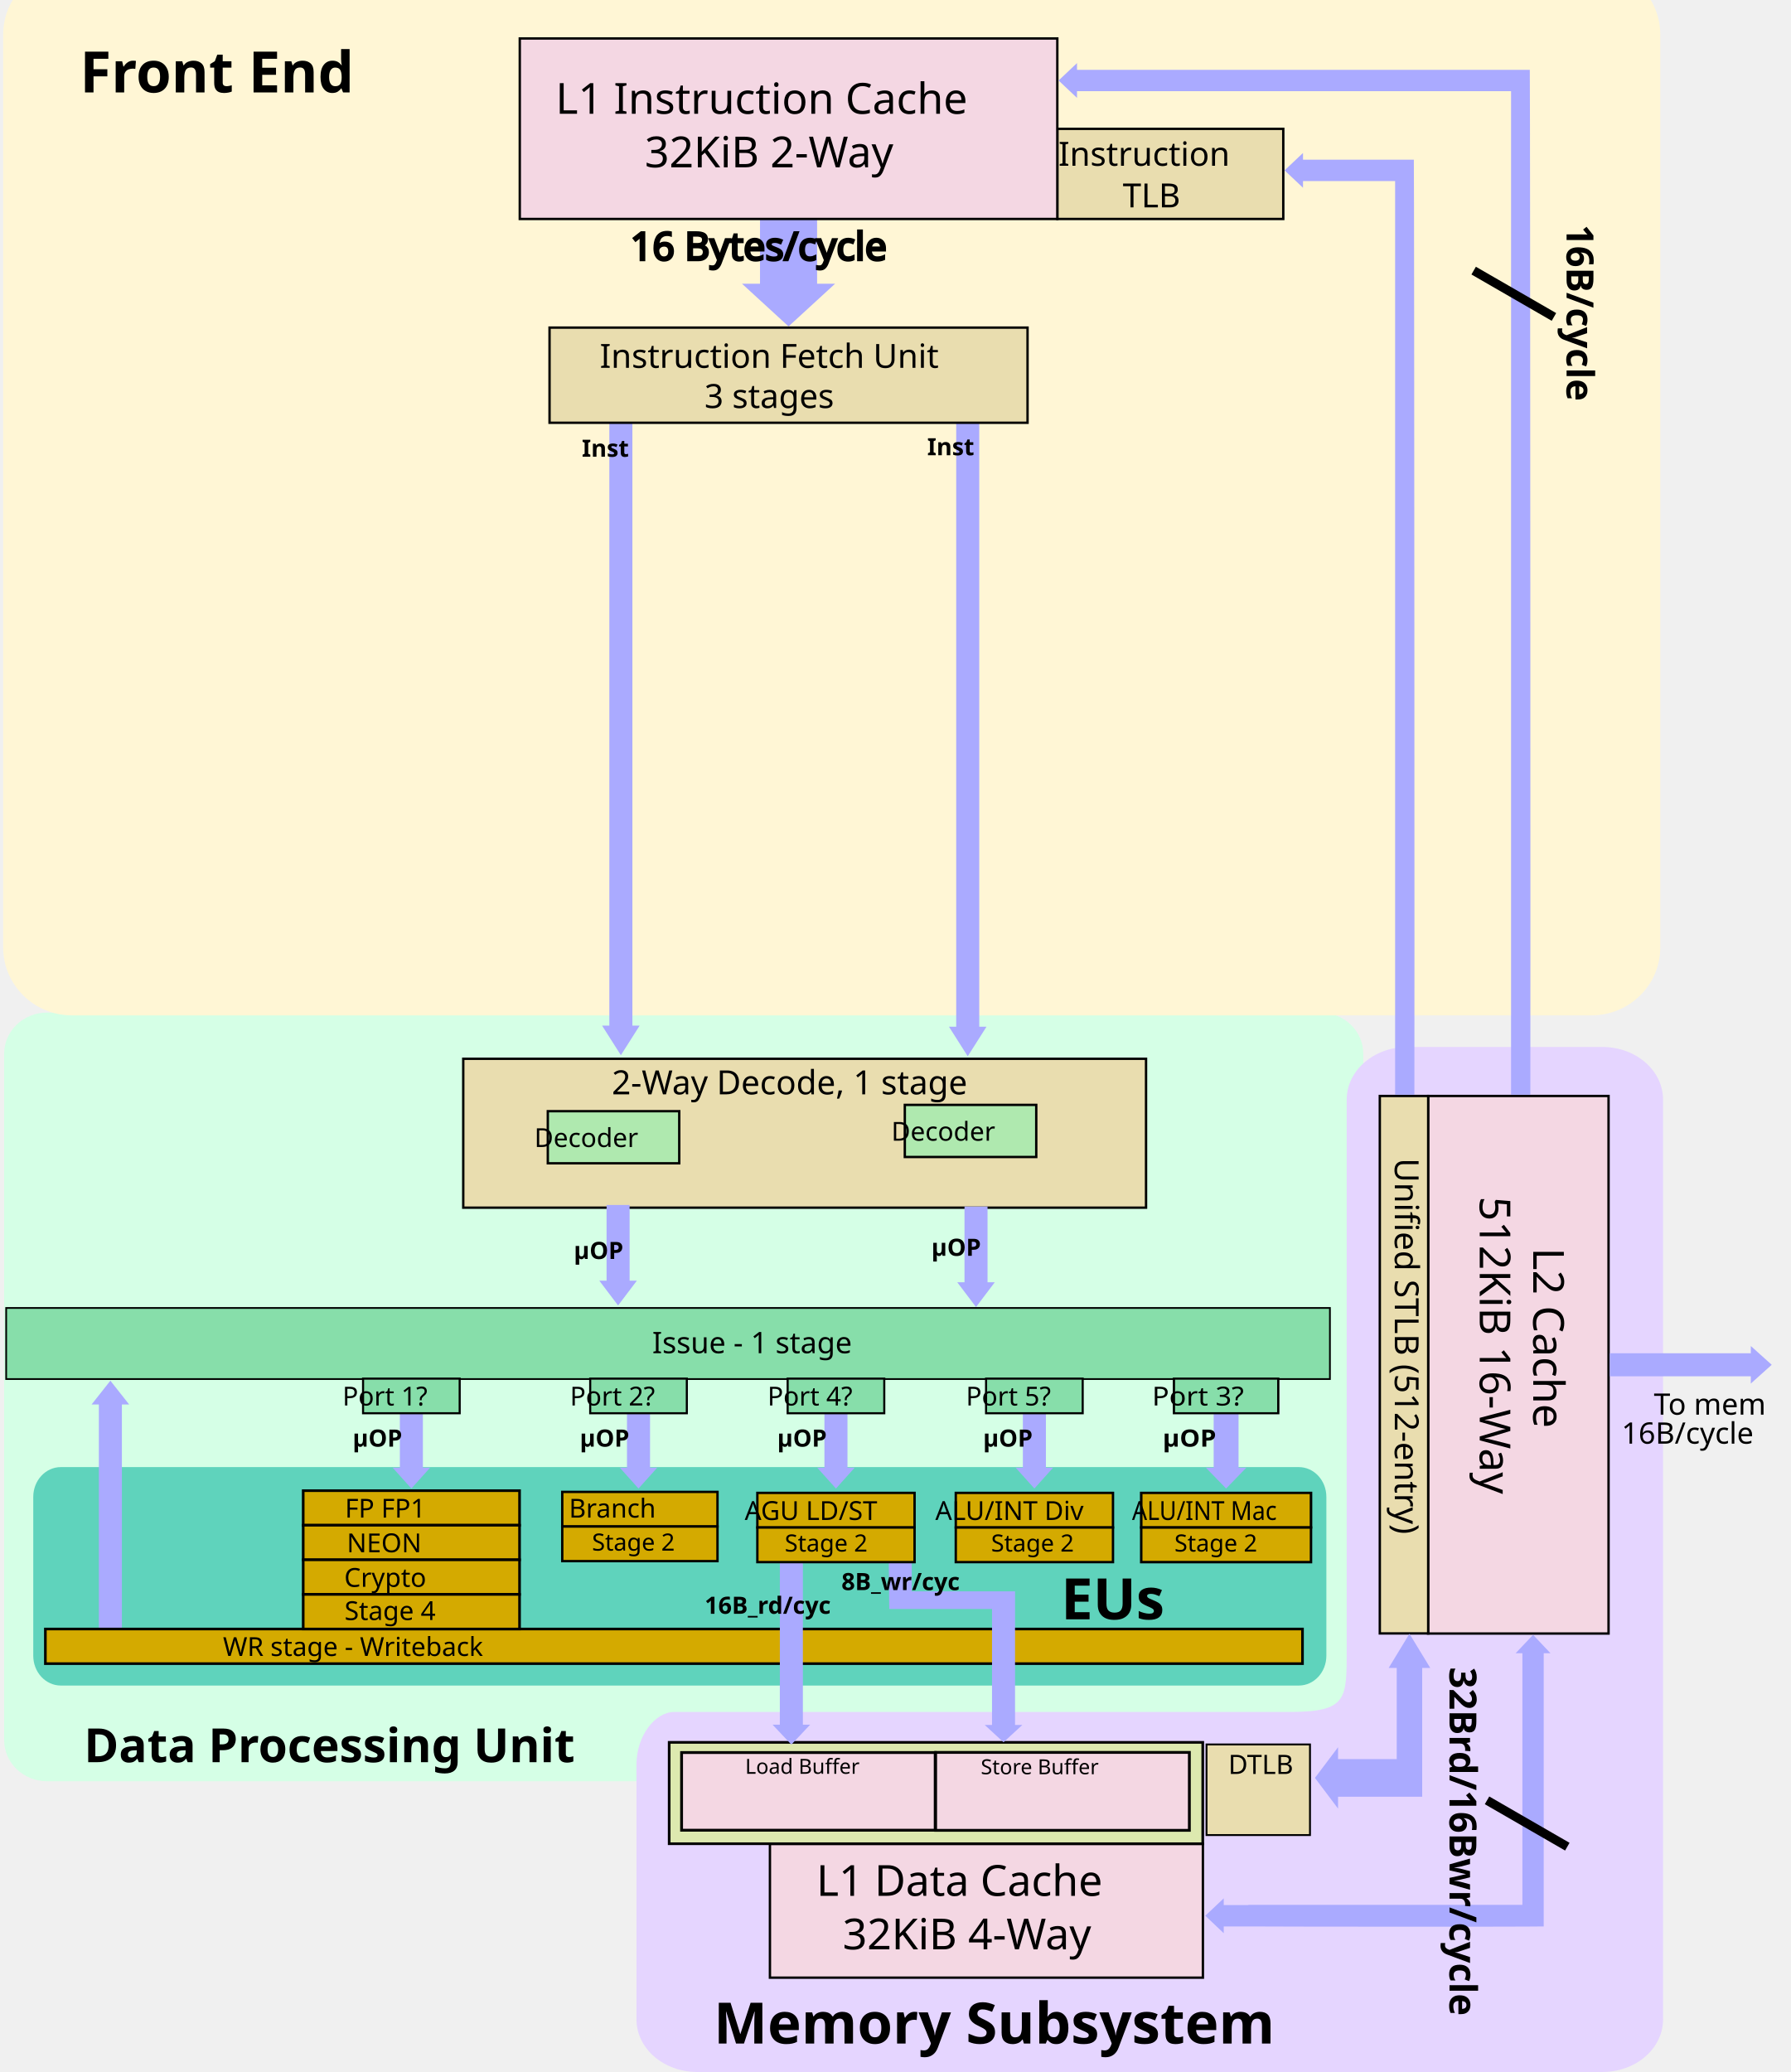
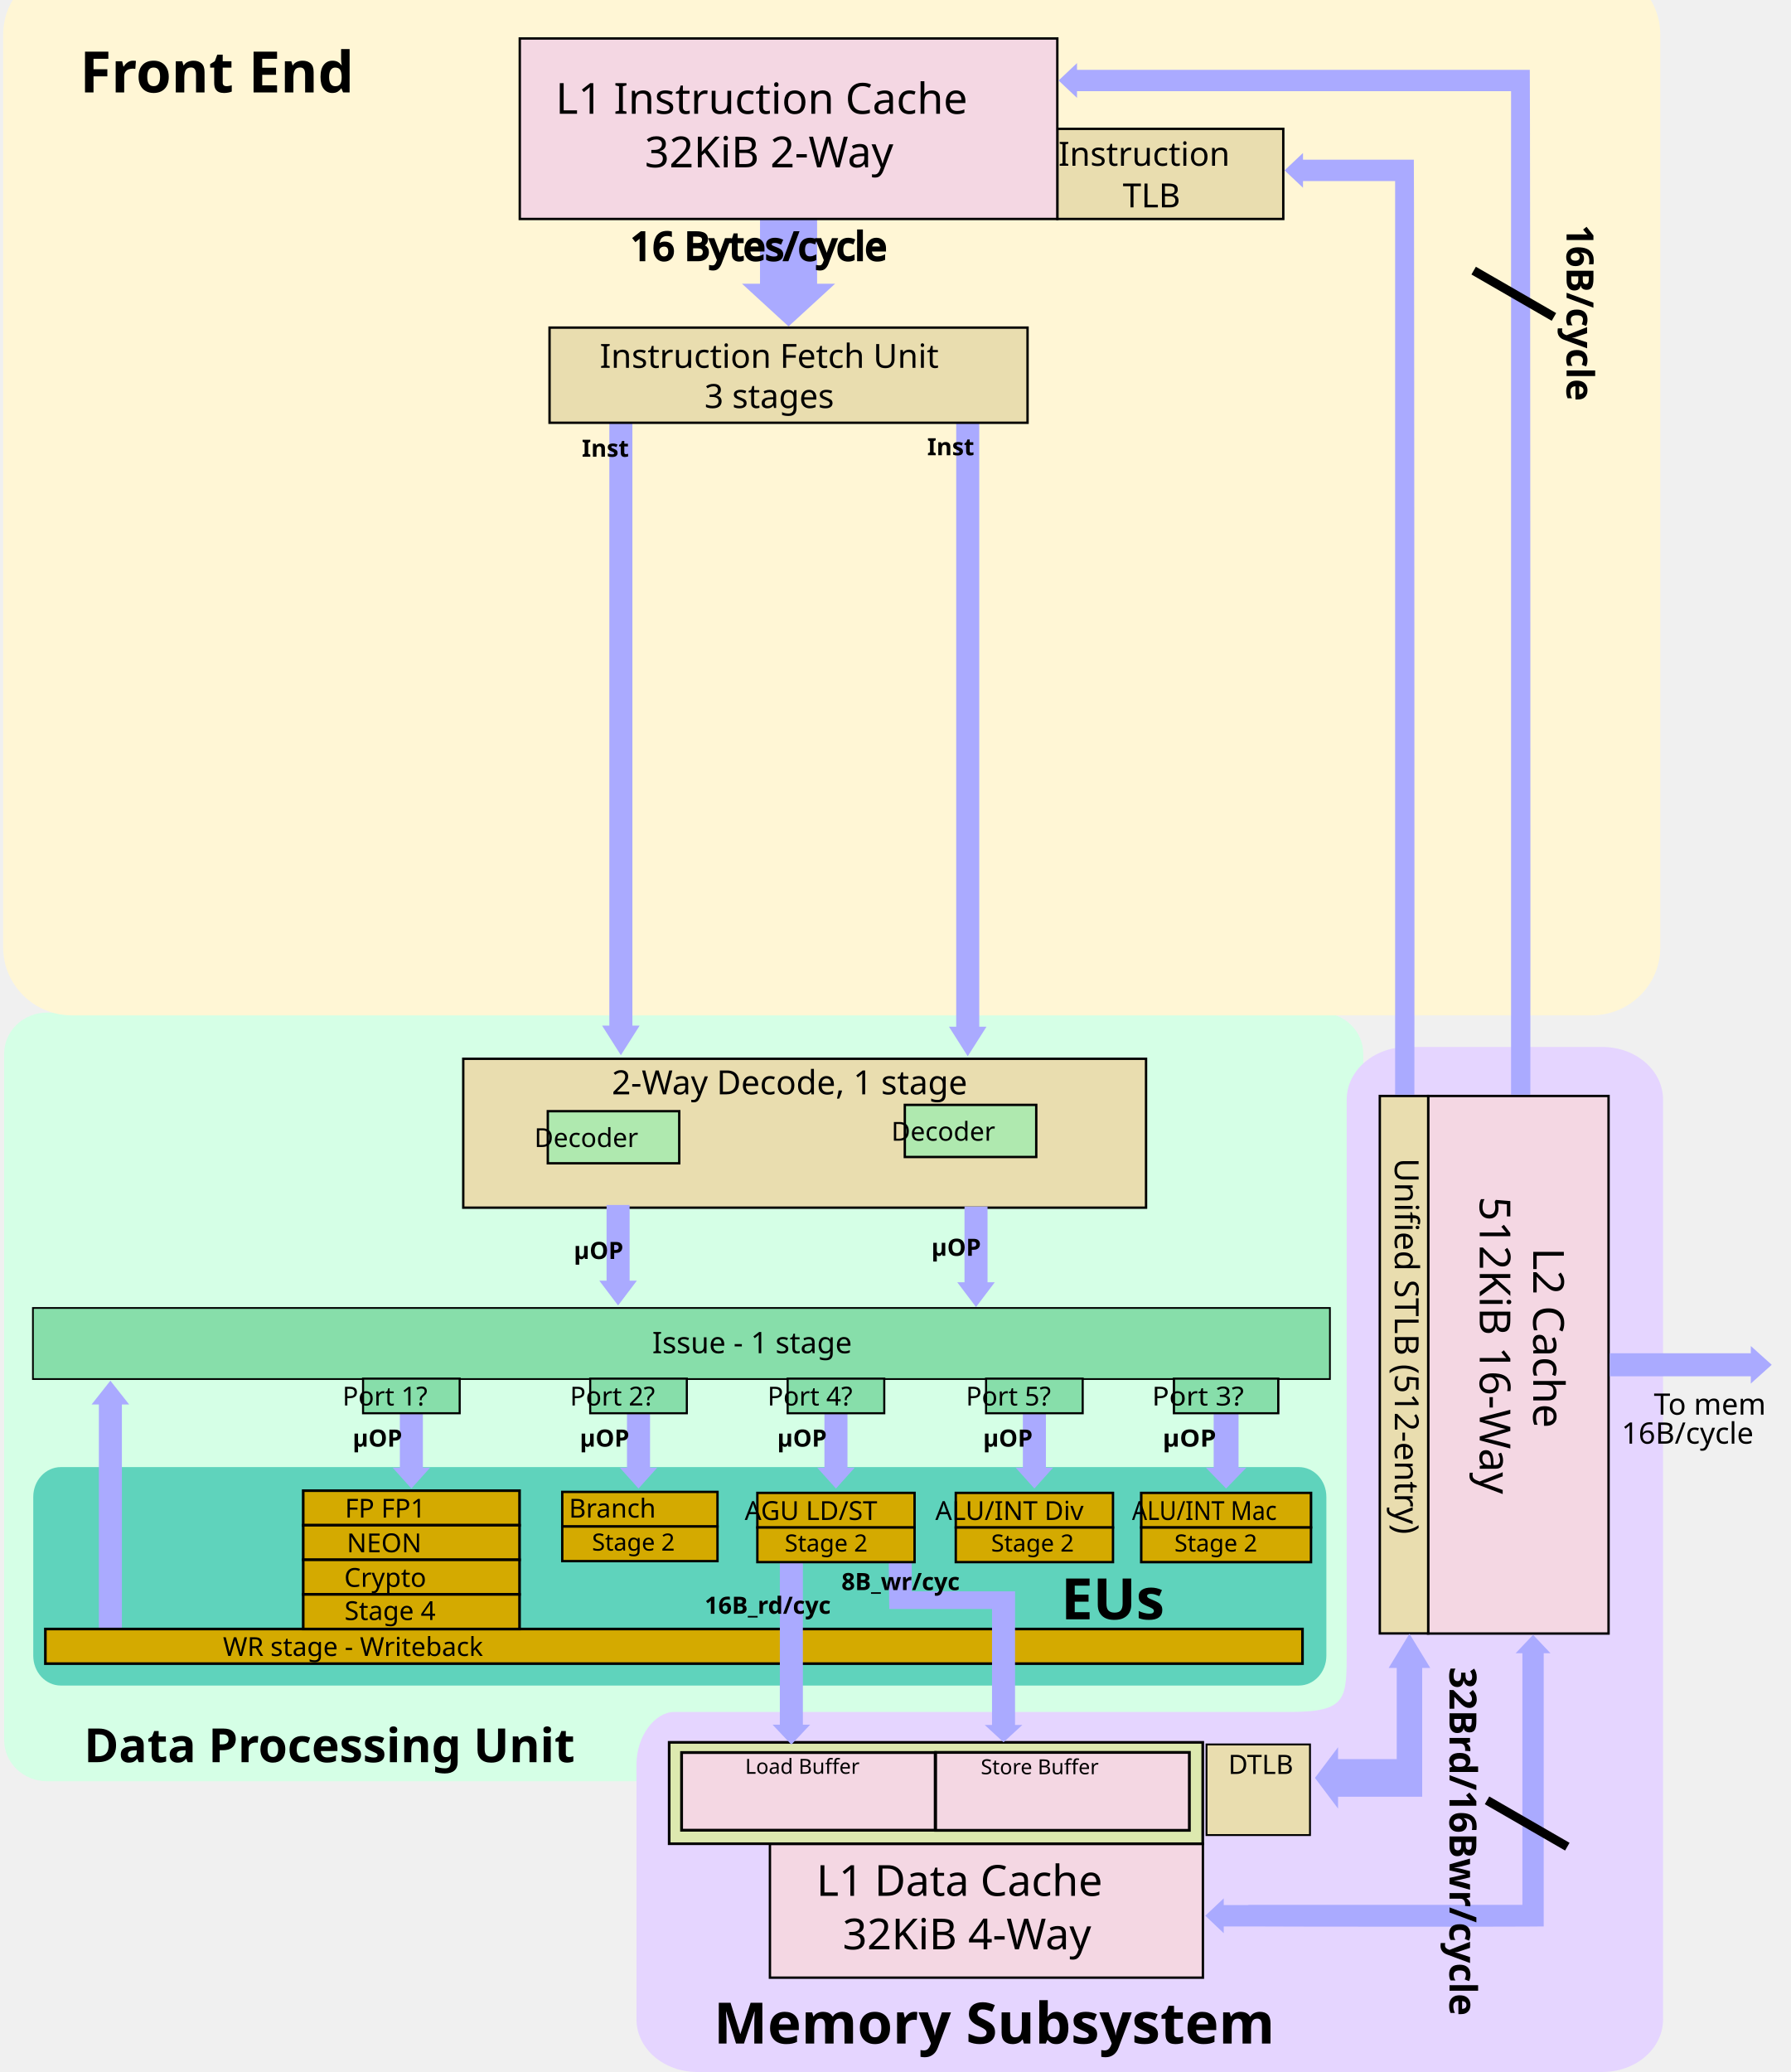
<svg xmlns="http://www.w3.org/2000/svg" xmlns:xlink="http://www.w3.org/1999/xlink" width="803.113" height="929.178" id="svg2" version="1.1">
  <defs id="defs4">
    <marker orient="auto" refY="0.0" refX="0.0" id="EmptyTriangleOutL" style="overflow:visible">
      <path id="path1231" d="M 5.77,0.0 L -2.88,5.0 L -2.88,-5.0 L 5.77,0.0 z " style="fill-rule:evenodd;fill:#ffffff;stroke:#000000;stroke-width:1pt;stroke-opacity:1" transform="scale(0.8) translate(-6,0)" />
    </marker>
    <marker orient="auto" refY="0.0" refX="0.0" id="TriangleOutL" style="overflow:visible">
      <path id="path4976" d="M 5.77,0.0 L -2.88,5.0 L -2.88,-5.0 L 5.77,0.0 z " style="fill-rule:evenodd;stroke:#000000;stroke-width:1pt;stroke-opacity:1;fill:#000000;fill-opacity:1" transform="scale(0.8)" />
    </marker>
    <marker orient="auto" refY="0.0" refX="0.0" id="Arrow2Mend" style="overflow:visible;">
      <path id="path4861" style="fill-rule:evenodd;stroke-width:0.625;stroke-linejoin:round;stroke:#000000;stroke-opacity:1;fill:#000000;fill-opacity:1" d="M 8.719,4.034 L -2.207,0.016 L 8.719,-4.002 C 6.973,-1.63 6.983,1.616 8.719,4.034 z " transform="scale(0.6) rotate(180) translate(0,0)" />
    </marker>
    <radialGradient r="57.282" fy="147.246" fx="67.204" cy="147.246" cx="67.204" gradientTransform="matrix(1.048499,0.1247113,-0.1181102,0.9930005,21.24129,2.003962)" gradientUnits="userSpaceOnUse" id="radialGradient1053-3" xlink:href="#linearGradient829" />
    <linearGradient id="linearGradient829">
      <stop id="stop825" offset="0" style="stop-color:#ffd42a;stop-opacity:1;" />
      <stop id="stop827" offset="1" style="stop-color:#ffd42a;stop-opacity:0.471" />
    </linearGradient>
    <radialGradient r="57.282" fy="147.246" fx="67.204" cy="147.246" cx="67.204" gradientTransform="matrix(1.048499,0.1247113,-0.1181102,0.9930005,133.753,92.57068)" gradientUnits="userSpaceOnUse" id="radialGradient1053-3-3" xlink:href="#linearGradient829" />
  </defs>
  <g id="layer1" transform="translate(-913.4404,-25.53782)">
    <rect ry="18.432" rx="19.246" y="479.617" x="915.302" height="344.724" width="609.5" id="rect4236" style="fill:#d5ffe6;fill-opacity:1;fill-rule:evenodd;stroke:none;stroke-width:1.136" />
    <rect style="fill:#fff6d5;fill-opacity:1;fill-rule:evenodd;stroke:none;stroke-width:1.064" id="rect3023" width="743.15" height="470.308" x="914.855" y="10.567" rx="30.859" ry="30.491" />
    <rect style="fill:#5fd3bc;fill-opacity:1;fill-rule:evenodd;stroke:none;stroke-width:1.156" id="rect4466" width="579.897" height="97.965" x="928.356" y="683.449" rx="12.371" ry="13.352" />
    <text xml:space="preserve" style="font-style:normal;font-variant:normal;font-weight:bold;font-stretch:normal;font-size:12.8px;line-height:0%;font-family:sans-serif;-inkscape-font-specification:'Sans Bold';letter-spacing:0px;word-spacing:0px;fill:#000000;fill-opacity:1;stroke:none;stroke-width:1.067" x="949.267" y="66.986" id="text3025">
      <tspan id="tspan3027" x="949.267" y="66.986" style="font-size:25.6px;line-height:1.25;font-family:sans-serif;stroke-width:1.067">Front End</tspan>
    </text>
    <path style="fill:#aaaaff;fill-opacity:1;fill-rule:evenodd;stroke:none;stroke-width:1.067" d="m 1267.067,171.914 20.867,-19.138 h -8.067 v -28.844 h -25.6 v 28.844 H 1246.2 Z" id="path3089" />
    <path style="fill:#e5d5ff;fill-opacity:1;fill-rule:evenodd;stroke:none;stroke-width:1.067" d="m 1544.68,495.046 c -15.126,0 -27.31,10.549 -27.31,23.644 v 246.396 c 0,22.509 0.44,28.175 -25.956,28.175 h -275.646 c -8.469,0 -16.904,10.549 -16.904,23.644 V 931.072 c 0,13.095 12.184,23.66 27.31,23.644 h 405.805 c 15.126,0 27.27,-10.549 27.27,-23.644 V 736.955 518.69 c 0,-13.095 -12.144,-23.644 -27.27,-23.644 z" id="rect4244" />
    <rect style="fill:#f4d7e3;stroke:#000000;stroke-width:1.067" id="rect4213" width="241.067" height="80.948" x="517.033" y="-1634.801" transform="rotate(90)" />
    <text xml:space="preserve" style="font-style:normal;font-variant:normal;font-weight:normal;font-stretch:normal;font-size:12.8px;line-height:0%;font-family:sans-serif;-inkscape-font-specification:Sans;text-align:center;letter-spacing:0px;word-spacing:0px;text-anchor:middle;fill:#000000;fill-opacity:1;stroke:none;stroke-width:1.067" x="637.135" y="-1601.03" id="text4215" transform="rotate(90)">
      <tspan x="637.135" y="-1601.03" id="tspan4217" style="font-size:19.2px;line-height:1.25;font-family:sans-serif;stroke-width:1.067">L2 Cache</tspan>
      <tspan id="tspan4219" x="637.135" y="-1577.03" style="font-size:19.2px;line-height:1.25;font-family:sans-serif;stroke-width:1.067">512KiB 16-Way</tspan>
    </text>
    <rect style="fill:#e9ddaf;stroke:#000000;stroke-width:1.067" id="rect4221" width="241.001" height="21.699" x="517.033" y="-1553.918" transform="rotate(90)" />
    <text id="text4223" y="-1538.948" x="637.53" style="font-style:normal;font-variant:normal;font-weight:normal;font-stretch:normal;font-size:12.8px;line-height:0%;font-family:sans-serif;-inkscape-font-specification:Sans;text-align:center;letter-spacing:0px;word-spacing:0px;text-anchor:middle;fill:#000000;fill-opacity:1;stroke:none;stroke-width:1.067" xml:space="preserve" transform="rotate(90)">
      <tspan y="-1538.948" x="637.53" id="tspan4225" style="font-size:14.933px;line-height:1.25;font-family:sans-serif;stroke-width:1.067">Unified STLB (512-entry)</tspan>
    </text>
    <path style="fill:#aaaaff;fill-opacity:1;fill-rule:evenodd;stroke:none;stroke-width:1.067" d="m 1707.976,637.566 -9.378,-8.422 v 3.256 h -63.264 v 10.332 h 63.264 v 3.256 z" id="path4238" />
    <text id="text9240" y="672.94" x="1680.594" style="font-style:normal;font-variant:normal;font-weight:normal;font-stretch:normal;font-size:15.937px;line-height:0%;font-family:sans-serif;-inkscape-font-specification:Sans;text-align:center;letter-spacing:0px;word-spacing:0px;text-anchor:middle;fill:#000000;fill-opacity:1;stroke:none;stroke-width:1.067" xml:space="preserve">
      <tspan y="672.94" x="1680.594" id="tspan9242" style="font-size:13.28px;line-height:1.25;font-family:sans-serif;stroke-width:1.067">16B/cycle</tspan>
    </text>
    <text id="text4240" y="659.94" x="1690.594" style="font-style:normal;font-variant:normal;font-weight:normal;font-stretch:normal;font-size:15.937px;line-height:0%;font-family:sans-serif;-inkscape-font-specification:Sans;text-align:center;letter-spacing:0px;word-spacing:0px;text-anchor:middle;fill:#000000;fill-opacity:1;stroke:none;stroke-width:1.067" xml:space="preserve">
      <tspan y="659.94" x="1690.594" id="tspan4242" style="font-size:13.28px;line-height:1.25;font-family:sans-serif;stroke-width:1.067">To mem</tspan>
    </text>
    <text id="text4246" y="815.776" x="1068.017" style="font-style:normal;font-variant:normal;font-weight:bold;font-stretch:normal;font-size:10.553px;line-height:0%;font-family:sans-serif;-inkscape-font-specification:'Sans Bold';text-align:center;letter-spacing:0px;word-spacing:0px;text-anchor:middle;fill:#000000;fill-opacity:1;stroke:none;stroke-width:1.067" xml:space="preserve">
      <tspan y="815.776" x="1068.017" style="font-size:21.107px;line-height:1.25;font-family:sans-serif;text-align:center;text-anchor:middle;stroke-width:1.067" id="tspan5020">Data Processing Unit</tspan>
    </text>
    <text xml:space="preserve" style="font-style:normal;font-variant:normal;font-weight:bold;font-stretch:normal;font-size:12.8px;line-height:0%;font-family:sans-serif;-inkscape-font-specification:'Sans Bold';letter-spacing:0px;word-spacing:0px;fill:#000000;fill-opacity:1;stroke:none;stroke-width:1.067" x="1233.487" y="941.959" id="text4250">
      <tspan id="tspan4252" x="1233.487" y="941.959" style="font-size:25.6px;line-height:1.25;font-family:sans-serif;stroke-width:1.067">Memory Subsystem</tspan>
    </text>
    <rect style="fill:#f4d7e3;stroke:#000000;stroke-width:1.067" id="rect4257" width="194.166" height="59.994" x="1258.719" y="852.414" />
    <text xml:space="preserve" style="font-style:normal;font-variant:normal;font-weight:normal;font-stretch:normal;font-size:12.8px;line-height:0%;font-family:sans-serif;-inkscape-font-specification:Sans;text-align:center;letter-spacing:0px;word-spacing:0px;text-anchor:middle;fill:#000000;fill-opacity:1;stroke:none;stroke-width:1.067" x="1355.371" y="875.708" id="text4259">
      <tspan x="1355.371" y="875.708" id="tspan4261" style="font-size:19.2px;line-height:1.25;font-family:sans-serif;stroke-width:1.067">L1 Data Cache</tspan>
      <tspan id="tspan4263" x="1355.371" y="899.708" style="font-size:19.2px;line-height:1.25;font-family:sans-serif;stroke-width:1.067">32KiB 4-Way</tspan>
    </text>
    <path id="path4824" d="m 1608.762,766.928 -7.8,-8.267 -7.833,8.267 h 3.033 V 879.772 h -122.9 v 0.1 h -11.033 v -3.033 l -8.267,7.8 8.267,7.833 v -3.033 h 11.033 c 9.242,0.107 123.229,0.202 132.467,0 V 766.928 h 3.033 z" style="fill:#aaaaff;fill-opacity:1;fill-rule:evenodd;stroke:none;stroke-width:1.067" />
    <text xml:space="preserve" style="font-style:normal;font-variant:normal;font-weight:normal;font-stretch:normal;font-size:20.806px;line-height:0%;font-family:sans-serif;-inkscape-font-specification:Sans;text-align:center;letter-spacing:0px;word-spacing:0px;text-anchor:middle;fill:#000000;fill-opacity:1;stroke:none;stroke-width:1.067" x="1267.156" y="142.165" id="text4857">
      <tspan style="font-weight:normal;font-size:17.339px;line-height:1.25;font-family:sans-serif;stroke:#000000;stroke-width:1.067" id="tspan4855" x="1267.156" y="142.165">16 Bytes/cycle</tspan>
    </text>
    <text xml:space="preserve" style="font-style:normal;font-variant:normal;font-weight:normal;font-stretch:normal;font-size:14.411px;line-height:0%;font-family:sans-serif;-inkscape-font-specification:Sans;text-align:center;letter-spacing:0px;word-spacing:0px;text-anchor:middle;fill:#000000;fill-opacity:1;stroke:#000000;stroke-width:1.067" x="863.487" y="-1558.369" id="text4964" transform="matrix(0,0.9967299,-1.003281,0,0,0)">
      <tspan x="863.487" y="-1558.369" id="tspan4962" style="font-weight:bold;font-size:16.812px;line-height:1.25;font-family:sans-serif;fill:#000000;stroke:none;stroke-width:1.067">32Brd/16Bwr/cycle</tspan>
    </text>
    <path id="path4966" d="m 1580.308,832.891 36.001,20.781" style="fill:none;fill-rule:evenodd;stroke:#000000;stroke-width:4;stroke-linecap:butt;stroke-linejoin:miter;stroke-miterlimit:4;stroke-dasharray:none;stroke-opacity:1" />
    <g style="stroke-width:1.426" id="g7956" transform="matrix(0.7088297,0,0,0.6940298,249.8747,126.6164)" />
    <rect y="500.345" x="1121.187" height="66.766" width="306.2" id="rect3935" style="fill:#e9ddaf;stroke:#000000;stroke-width:1.067;stroke-miterlimit:4;stroke-dasharray:none" />
    <text xml:space="preserve" style="font-style:normal;font-variant:normal;font-weight:normal;font-stretch:normal;font-size:16.36px;line-height:0%;font-family:sans-serif;-inkscape-font-specification:Sans;text-align:center;letter-spacing:0px;word-spacing:0px;text-anchor:middle;fill:#000000;fill-opacity:1;stroke:none;stroke-width:1.067" x="1278.164" y="516.288" id="text3949">
      <tspan x="1278.164" y="516.288" id="tspan3957" style="font-size:14.997px;line-height:1.25;font-family:sans-serif;stroke-width:1.067">2-Way Decode, 1 stage</tspan>
    </text>
    <g id="g1289" transform="translate(243.5772,229.7092)">
      <rect y="294.137" x="915.53" height="23.366" width="58.945" id="rect3981" style="fill:#afe9af;stroke:#000000;stroke-width:1.067" />
      <text xml:space="preserve" style="font-style:normal;font-variant:normal;font-weight:normal;font-stretch:normal;font-size:12.8px;line-height:0%;font-family:sans-serif;-inkscape-font-specification:Sans;text-align:center;letter-spacing:0px;word-spacing:0px;text-anchor:middle;fill:#000000;fill-opacity:1;stroke:none;stroke-width:1.067" x="944.433" y="310.194" id="text3983">
        <tspan style="font-size:11.733px;line-height:1.25;font-family:sans-serif;stroke-width:1.067" x="944.433" y="310.194" id="tspan3987">Decoder</tspan>
      </text>
    </g>
    <text xml:space="preserve" style="font-style:normal;font-variant:normal;font-weight:bold;font-stretch:normal;font-size:12.8px;line-height:0%;font-family:sans-serif;-inkscape-font-specification:'Sans Bold';letter-spacing:0px;word-spacing:0px;fill:#000000;fill-opacity:1;stroke:none;stroke-width:1.067" x="1389.244" y="751.714" id="text8116">
      <tspan style="font-size:25.6px;line-height:1.25;font-family:sans-serif;stroke-width:1.067" id="tspan8114" x="1389.244" y="751.714">EUs</tspan>
    </text>
-     <rect style="fill:#87deaa;stroke:#000000;stroke-width:0.775" id="rect4338" width="593.646" height="31.883" x="916.205" y="612.087" />
+     <rect style="fill:#87deaa;stroke:#000000;stroke-width:0.775" id="rect4338" width="581.646" height="31.883" x="928.205" y="612.087" />
    <text xml:space="preserve" style="font-style:normal;font-variant:normal;font-weight:normal;font-stretch:normal;font-size:14.516px;line-height:0%;font-family:sans-serif;-inkscape-font-specification:Sans;text-align:center;letter-spacing:0px;word-spacing:0px;text-anchor:middle;fill:#000000;fill-opacity:1;stroke:none;stroke-width:1.067" x="1256.343" y="632.375" id="text4344">
      <tspan id="tspan4348" x="1260.156" y="632.375" style="font-size:13.306px;line-height:1.25;font-family:sans-serif;stroke-width:1.067">Issue - 1 stage</tspan>
    </text>
    <path id="path2036" d="m 1213.88,190.227 v 4.608 l -27.175,0.008 V 485.469 h -3.256 l 8.422,13.27 8.422,-13.27 h -3.256 V 209.453 h 16.843 v 4.608 l 9.379,-11.918 z" style="fill:#aaaaff;fill-opacity:1;fill-rule:evenodd;stroke:none;stroke-width:1.269" />
    <path id="path2036-0" d="m 1325.415,190.71 v 4.608 l 27.175,0.008 v 290.627 h 3.256 l -8.422,13.27 -8.422,-13.27 h 3.256 V 209.936 h -16.843 v 4.608 l -9.379,-11.918 z" style="fill:#aaaaff;fill-opacity:1;fill-rule:evenodd;stroke:none;stroke-width:1.269" />
    <rect style="fill:#e9ddaf;stroke:#000000;stroke-width:1.067" id="rect3872" width="214.364" height="42.678" x="1159.885" y="172.447" />
    <text id="text3874" y="190.496" x="1266.731" style="font-style:normal;font-variant:normal;font-weight:normal;font-stretch:normal;font-size:12.8px;line-height:0%;font-family:sans-serif;-inkscape-font-specification:Sans;text-align:center;letter-spacing:0px;word-spacing:0px;text-anchor:middle;fill:#000000;fill-opacity:1;stroke:none;stroke-width:1.067" xml:space="preserve">
      <tspan y="190.496" x="1266.731" style="font-size:14.933px;line-height:1.25;font-family:sans-serif;stroke-width:1.067" id="tspan8128">Instruction Fetch Unit</tspan>
    </text>
    <text id="text9874" y="208.496" x="1266.731" style="font-style:normal;font-variant:normal;font-weight:normal;font-stretch:normal;font-size:12.8px;line-height:0%;font-family:sans-serif;-inkscape-font-specification:Sans;text-align:center;letter-spacing:0px;word-spacing:0px;text-anchor:middle;fill:#000000;fill-opacity:1;stroke:none;stroke-width:1.067" xml:space="preserve">
      <tspan y="208.496" x="1266.731" style="font-size:14.933px;line-height:1.25;font-family:sans-serif;stroke-width:1.067" id="tspan9128">3 stages</tspan>
    </text>
    <g id="g1297" transform="translate(403.6777,226.8808)">
      <rect style="fill:#afe9af;stroke:#000000;stroke-width:1.067" id="rect1291" width="58.945" height="23.366" x="915.53" y="294.137" />
      <text id="text1295" y="310.194" x="944.433" style="font-style:normal;font-variant:normal;font-weight:normal;font-stretch:normal;font-size:12.8px;line-height:0%;font-family:sans-serif;-inkscape-font-specification:Sans;text-align:center;letter-spacing:0px;word-spacing:0px;text-anchor:middle;fill:#000000;fill-opacity:1;stroke:none;stroke-width:1.067" xml:space="preserve">
        <tspan id="tspan1293" y="310.194" x="944.433" style="font-size:11.733px;line-height:1.25;font-family:sans-serif;stroke-width:1.067">Decoder</tspan>
      </text>
    </g>
    <rect y="806.889" x="1213.537" height="45.46" width="239.284" id="rect1860" style="fill:#dde9af;fill-opacity:1;stroke:#000000;stroke-width:1.195" />
    <rect style="fill:#f4d7e3;fill-opacity:1;stroke:#000000;stroke-width:1.27" id="rect1848" width="113.733" height="34.833" x="1219.1" y="811.453" />
    <rect y="811.396" x="1333.033" height="34.946" width="113.781" id="rect1811" style="fill:#f4d7e3;fill-opacity:1;stroke:#000000;stroke-width:1.26" />
    <text id="text4773" y="821.182" x="1385.79" style="font-style:normal;font-variant:normal;font-weight:normal;font-stretch:normal;font-size:9.333px;line-height:0%;font-family:sans-serif;-inkscape-font-specification:Sans;text-align:center;letter-spacing:0px;word-spacing:0px;text-anchor:middle;fill:#000000;fill-opacity:1;stroke:none;stroke-width:1.067" xml:space="preserve">
      <tspan y="821.182" x="1385.79" style="font-size:9.333px;line-height:1.25;font-family:sans-serif;stroke-width:1.067" id="tspan1809">Store Buffer</tspan>
    </text>
    <text xml:space="preserve" style="font-style:normal;font-variant:normal;font-weight:normal;font-stretch:normal;font-size:7.296px;line-height:0%;font-family:sans-serif;-inkscape-font-specification:Sans;text-align:center;letter-spacing:0px;word-spacing:0px;text-anchor:middle;fill:#000000;fill-opacity:1;stroke:none;stroke-width:1.067" x="1278.013" y="820.982" id="text1852">
      <tspan id="tspan1850" style="font-size:9.333px;line-height:1.25;font-family:sans-serif;stroke-width:1.067" x="1278.013" y="820.982">Load Buffer</tspan>
    </text>
    <rect y="83.32" x="1387.6" height="40.415" width="101.333" id="rect3073" style="fill:#e9ddaf;stroke:#000000;stroke-width:1.067" />
    <text xml:space="preserve" style="font-style:normal;font-variant:normal;font-weight:normal;font-stretch:normal;font-size:12.8px;line-height:0%;font-family:sans-serif;-inkscape-font-specification:Sans;text-align:center;letter-spacing:0px;word-spacing:0px;text-anchor:middle;fill:#000000;fill-opacity:1;stroke:none;stroke-width:1.067" x="1438.176" y="99.867" id="text3075">
      <tspan id="tspan3079" x="1438.176" y="99.867" style="font-size:14.933px;line-height:1.25;font-family:sans-serif;stroke-width:1.067">Instruction</tspan>
      <tspan x="1438.176" y="118.533" id="tspan3085" style="font-size:14.933px;line-height:1.25;font-family:sans-serif;stroke-width:1.067">TLB</tspan>
    </text>
    <rect style="fill:#f4d7e3;stroke:#000000;stroke-width:1.067" id="rect1913" width="241.067" height="80.948" x="1146.533" y="42.786" />
    <path style="fill:#aaaaff;fill-opacity:1;fill-rule:evenodd;stroke:none;stroke-width:1.067" d="m 1388.163,61.636 8.265,7.809 v -3.019 h 194.657 V 516.467 h 8.643 c 0.107,-9.241 -0.039,-450.383 -0.24,-459.62 h -203.06 v -3.019 z" id="path4188" />
    <path id="path1923" d="m 1489.516,101.936 8.265,7.809 v -3.019 h 41.303 v 409.741 h 8.643 c 0.107,-9.241 -0.039,-410.083 -0.24,-419.321 h -49.707 v -3.019 z" style="fill:#aaaaff;fill-opacity:1;fill-rule:evenodd;stroke:none;stroke-width:1.067" />
    <text transform="matrix(0,0.9967299,-1.003281,0,0,0)" id="text1947" y="-1610.697" x="175.738" style="font-style:normal;font-variant:normal;font-weight:normal;font-stretch:normal;font-size:14.411px;line-height:0%;font-family:sans-serif;-inkscape-font-specification:Sans;text-align:center;letter-spacing:0px;word-spacing:0px;text-anchor:middle;fill:#000000;fill-opacity:1;stroke:#000000;stroke-width:1.067" xml:space="preserve">
      <tspan style="font-weight:bold;font-size:16.812px;line-height:1.25;font-family:sans-serif;fill:#000000;stroke:none;stroke-width:1.067" id="tspan1945" y="-1610.697" x="175.738">16B/cycle</tspan>
    </text>
    <path style="fill:none;fill-rule:evenodd;stroke:#000000;stroke-width:4;stroke-linecap:butt;stroke-linejoin:miter;stroke-miterlimit:4;stroke-dasharray:none;stroke-opacity:1" d="m 1574.308,146.891 36.001,20.781" id="path1949" />
    <text id="text3063" y="76.557" x="1266.636" style="font-style:normal;font-variant:normal;font-weight:normal;font-stretch:normal;font-size:12.8px;line-height:0%;font-family:sans-serif;-inkscape-font-specification:Sans;text-align:center;letter-spacing:0px;word-spacing:0px;text-anchor:middle;fill:#000000;fill-opacity:1;stroke:none;stroke-width:1.067" xml:space="preserve">
      <tspan id="tspan3067" y="76.557" x="1266.636" style="font-size:19.2px;line-height:1.25;font-family:sans-serif;stroke-width:1.067">L1 Instruction Cache</tspan>
      <tspan y="100.557" x="1266.636" id="tspan3071" style="font-size:19.2px;line-height:1.25;font-family:sans-serif;stroke-width:1.067">32KiB 2-Way</tspan>
    </text>
    <path style="fill:#aaaaff;fill-opacity:1;fill-rule:evenodd;stroke:none;stroke-width:1.04" d="m 962.938,644.699 8.422,10.668 h -3.256 V 761.274 H 957.772 V 655.366 h -3.256 z" id="path1828-9" />
    <g id="g1139">
      <rect y="756.062" x="933.788" height="15.525" width="563.762" id="rect128" style="fill:#d4aa00;stroke:#000000;stroke-width:1.183" />
      <text xml:space="preserve" style="font-style:normal;font-variant:normal;font-weight:normal;font-stretch:normal;font-size:11.733px;line-height:0%;font-family:sans-serif;-inkscape-font-specification:Sans;text-align:center;letter-spacing:0px;word-spacing:0px;text-anchor:middle;fill:#000000;fill-opacity:1;stroke:none;stroke-width:1.067" x="1082.432" y="768.145" id="text132">
        <tspan style="font-size:11.733px;line-height:1.25;font-family:sans-serif;stroke-width:1.067" x="1082.432" y="768.145" id="tspan130">WR stage - Writeback</tspan>
      </text>
      <path style="fill:#aaaaff;fill-opacity:1;fill-rule:evenodd;stroke:none;stroke-width:1.04" d="m 1268.329,807.891 8.422,-8.92 h -3.256 v -88.563 h -10.332 v 88.563 h -3.256 z" id="path1828" />
    </g>
    <text xml:space="preserve" style="font-style:normal;font-variant:normal;font-weight:normal;font-stretch:normal;font-size:12.8px;line-height:0%;font-family:sans-serif;-inkscape-font-specification:Sans;text-align:center;letter-spacing:0px;word-spacing:0px;text-anchor:middle;fill:#000000;fill-opacity:1;stroke:none;stroke-width:1.067" x="1266.042" y="749.229" id="text1911">
      <tspan id="tspan1909" x="1266.042" y="749.229" style="font-weight:bold;font-size:10.667px;line-height:1.25;font-family:sans-serif;stroke-width:1.067">16B_rd/cyc</tspan>
    </text>
    <g id="g1163" transform="translate(8.823638)">
      <g transform="translate(-3.999962,6)" id="g1668">
        <path id="path4896" d="m 1093.1,687.06 8.422,-9.378 h -3.256 c 0,-1.226 0,-33.903 0,-33.903 h -10.332 v 33.903 h -3.256 z" style="fill:#aaaaff;fill-opacity:1;fill-rule:evenodd;stroke:none;stroke-width:1.067" />
        <text id="text4945" y="668.271" x="1092.862" style="font-style:normal;font-variant:normal;font-weight:normal;font-stretch:normal;font-size:12.8px;line-height:0%;font-family:sans-serif;-inkscape-font-specification:Sans;text-align:center;letter-spacing:0px;word-spacing:0px;text-anchor:middle;fill:#000000;fill-opacity:1;stroke:none;stroke-width:1.067" xml:space="preserve">
          <tspan y="668.271" x="1092.862" id="tspan4947" style="font-weight:bold;font-size:10.667px;line-height:1.25;font-family:sans-serif;stroke-width:1.067">µOP</tspan>
        </text>
      </g>
      <rect style="fill:#d4aa00;stroke:#000000;stroke-width:1.182" id="rect1789" width="97.024" height="15.502" x="1040.588" y="694.018" />
      <text id="text1793" y="706.097" x="1089.036" style="font-style:normal;font-variant:normal;font-weight:normal;font-stretch:normal;font-size:12.8px;line-height:0%;font-family:sans-serif;-inkscape-font-specification:Sans;text-align:center;letter-spacing:0px;word-spacing:0px;text-anchor:middle;fill:#000000;fill-opacity:1;stroke:none;stroke-width:1.067" xml:space="preserve">
        <tspan id="tspan1791" y="706.097" x="1089.036" style="font-size:11.733px;line-height:1.25;font-family:sans-serif;stroke-width:1.067">FP FP1</tspan>
      </text>
      <rect y="709.52" x="1040.588" height="15.502" width="97.024" id="rect1795" style="fill:#d4aa00;stroke:#000000;stroke-width:1.182" />
      <text xml:space="preserve" style="font-style:normal;font-variant:normal;font-weight:normal;font-stretch:normal;font-size:12.8px;line-height:0%;font-family:sans-serif;-inkscape-font-specification:Sans;text-align:center;letter-spacing:0px;word-spacing:0px;text-anchor:middle;fill:#000000;fill-opacity:1;stroke:none;stroke-width:1.067" x="1088.553" y="721.623" id="text1799">
        <tspan style="font-size:11.733px;line-height:1.25;font-family:sans-serif;stroke-width:1.067" x="1088.553" y="721.623" id="tspan1797">NEON</tspan>
      </text>
      <rect y="643.779" x="1067.435" height="15.525" width="43.329" id="rect1115" style="fill:#87deaa;stroke:#000000;stroke-width:0.937" />
      <text xml:space="preserve" style="font-style:normal;font-variant:normal;font-weight:normal;font-stretch:normal;font-size:12.8px;line-height:0%;font-family:sans-serif;-inkscape-font-specification:Sans;text-align:center;letter-spacing:0px;word-spacing:0px;text-anchor:middle;fill:#000000;fill-opacity:1;stroke:none;stroke-width:1.067" x="1088.916" y="655.813" id="text1119">
        <tspan x="1088.916" y="655.813" id="tspan1117" style="font-size:11.733px;line-height:1.25;font-family:sans-serif;stroke-width:1.067">Port 1?</tspan>
      </text>
      <rect style="fill:#d4aa00;stroke:#000000;stroke-width:1.182" id="rect1121" width="97.024" height="15.502" x="1040.588" y="725.023" />
      <text id="text1125" y="737.148" x="1089.036" style="font-style:normal;font-variant:normal;font-weight:normal;font-stretch:normal;font-size:12.8px;line-height:0%;font-family:sans-serif;-inkscape-font-specification:Sans;text-align:center;letter-spacing:0px;word-spacing:0px;text-anchor:middle;fill:#000000;fill-opacity:1;stroke:none;stroke-width:1.067" xml:space="preserve">
        <tspan id="tspan1123" y="737.148" x="1089.036" style="font-size:11.733px;line-height:1.25;font-family:sans-serif;stroke-width:1.067">Crypto</tspan>
      </text>
      <rect y="740.536" x="1040.588" height="15.525" width="97.023" id="rect9682" style="fill:#d4aa00;stroke:#000000;stroke-width:1.183" />
      <text xml:space="preserve" style="font-style:normal;font-variant:normal;font-weight:normal;font-stretch:normal;font-size:11.733px;line-height:0%;font-family:sans-serif;-inkscape-font-specification:Sans;text-align:center;letter-spacing:0px;word-spacing:0px;text-anchor:middle;fill:#000000;fill-opacity:1;stroke:none;stroke-width:1.067" x="1090.231" y="752.036" id="text162">
        <tspan style="font-size:11.733px;line-height:1.25;font-family:sans-serif;stroke-width:1.067" x="1090.231" y="752.036" id="tspan9685">Stage 4</tspan>
      </text>
    </g>
    <g id="g1219" transform="matrix(1.079928,0,0,1,-113.7259,0)">
      <g transform="translate(-2.0630174e-4,6)" id="g1648">
        <path id="path4888" d="m 1460.3,687.06 8.422,-9.378 h -3.256 c 0,-1.226 0,-33.903 0,-33.903 h -10.332 v 33.903 h -3.256 z" style="fill:#aaaaff;fill-opacity:1;fill-rule:evenodd;stroke:none;stroke-width:1.067" />
        <text id="text4929" y="668.271" x="1460.062" style="font-style:normal;font-variant:normal;font-weight:normal;font-stretch:normal;font-size:12.8px;line-height:0%;font-family:sans-serif;-inkscape-font-specification:Sans;text-align:center;letter-spacing:0px;word-spacing:0px;text-anchor:middle;fill:#000000;fill-opacity:1;stroke:none;stroke-width:1.067" xml:space="preserve">
          <tspan y="668.271" x="1460.062" id="tspan4931" style="font-weight:bold;font-size:10.667px;line-height:1.25;font-family:sans-serif;stroke-width:1.067">µOP</tspan>
        </text>
      </g>
      <rect style="fill:#d4aa00;stroke:#000000;stroke-width:1.067" id="rect3358" width="70.501" height="15.525" x="1425.049" y="695.013" />
      <text xml:space="preserve" style="font-style:normal;font-variant:normal;font-weight:normal;font-stretch:normal;font-size:11.712px;line-height:0%;font-family:sans-serif;-inkscape-font-specification:Sans;text-align:center;letter-spacing:0px;word-spacing:0px;text-anchor:middle;fill:#000000;fill-opacity:1;stroke:none;stroke-width:0.976" x="1596.806" y="647.022" id="text4680" transform="scale(0.9149714,1.09293)">
        <tspan style="font-size:10.736px;line-height:1.25;font-family:sans-serif;stroke-width:0.976" id="tspan4690" x="1596.806" y="647.022">ALU/INT Mac</tspan>
      </text>
      <rect style="fill:#87deaa;stroke:#000000;stroke-width:0.937" id="rect1139" width="43.329" height="15.525" x="1438.635" y="643.779" />
      <text id="text1143" y="655.813" x="1460.268" style="font-style:normal;font-variant:normal;font-weight:normal;font-stretch:normal;font-size:12.8px;line-height:0%;font-family:sans-serif;-inkscape-font-specification:Sans;text-align:center;letter-spacing:0px;word-spacing:0px;text-anchor:middle;fill:#000000;fill-opacity:1;stroke:none;stroke-width:1.067" xml:space="preserve">
        <tspan style="font-size:11.733px;line-height:1.25;font-family:sans-serif;stroke-width:1.067" id="tspan1141" y="655.813" x="1460.268">Port 3?</tspan>
      </text>
    </g>
    <g id="g1178" transform="translate(17.88604)">
      <g transform="translate(11.99992,6)" id="g1663">
        <path style="fill:#aaaaff;fill-opacity:1;fill-rule:evenodd;stroke:none;stroke-width:1.067" d="m 1169.9,687.06 8.421,-9.378 h -3.256 c 0,-1.226 0,-33.903 0,-33.903 h -10.332 v 33.903 h -3.256 z" id="path4894" />
        <text xml:space="preserve" style="font-style:normal;font-variant:normal;font-weight:normal;font-stretch:normal;font-size:12.8px;line-height:0%;font-family:sans-serif;-inkscape-font-specification:Sans;text-align:center;letter-spacing:0px;word-spacing:0px;text-anchor:middle;fill:#000000;fill-opacity:1;stroke:none;stroke-width:1.067" x="1169.663" y="668.271" id="text4941">
          <tspan id="tspan4943" x="1169.663" y="668.271" style="font-weight:bold;font-size:10.667px;line-height:1.25;font-family:sans-serif;stroke-width:1.067">µOP</tspan>
        </text>
      </g>
      <rect y="694.569" x="1147.7" height="15.525" width="69.617" id="rect1741" style="fill:#d4aa00;stroke:#000000;stroke-width:1.067" />
      <text xml:space="preserve" style="font-style:normal;font-variant:normal;font-weight:normal;font-stretch:normal;font-size:12.8px;line-height:0%;font-family:sans-serif;-inkscape-font-specification:Sans;text-align:center;letter-spacing:0px;word-spacing:0px;text-anchor:middle;fill:#000000;fill-opacity:1;stroke:none;stroke-width:1.067" x="1181.836" y="706.097" id="text1745">
        <tspan style="font-size:11.733px;line-height:1.25;font-family:sans-serif;stroke-width:1.067" x="1181.836" y="706.097" id="tspan1743">Branch</tspan>
      </text>
      <rect style="fill:#87deaa;stroke:#000000;stroke-width:0.937" id="rect1147" width="43.329" height="15.525" x="1160.235" y="643.779" />
      <text id="text1151" y="655.813" x="1181.868" style="font-style:normal;font-variant:normal;font-weight:normal;font-stretch:normal;font-size:12.8px;line-height:0%;font-family:sans-serif;-inkscape-font-specification:Sans;text-align:center;letter-spacing:0px;word-spacing:0px;text-anchor:middle;fill:#000000;fill-opacity:1;stroke:none;stroke-width:1.067" xml:space="preserve">
        <tspan style="font-size:11.733px;line-height:1.25;font-family:sans-serif;stroke-width:1.067" id="tspan1149" y="655.813" x="1181.868">Port 2?</tspan>
      </text>
    </g>
    <g id="g1193" transform="translate(13.62925)">
      <g transform="translate(27.99992,6)" id="g1658">
        <path id="path4892" d="m 1246.699,687.06 8.422,-9.378 h -3.256 c 0,-1.226 0,-33.903 0,-33.903 h -10.332 v 33.903 h -3.256 z" style="fill:#aaaaff;fill-opacity:1;fill-rule:evenodd;stroke:none;stroke-width:1.067" />
        <text id="text4937" y="668.271" x="1246.463" style="font-style:normal;font-variant:normal;font-weight:normal;font-stretch:normal;font-size:12.8px;line-height:0%;font-family:sans-serif;-inkscape-font-specification:Sans;text-align:center;letter-spacing:0px;word-spacing:0px;text-anchor:middle;fill:#000000;fill-opacity:1;stroke:none;stroke-width:1.067" xml:space="preserve">
          <tspan y="668.271" x="1246.463" id="tspan4939" style="font-weight:bold;font-size:10.667px;line-height:1.25;font-family:sans-serif;stroke-width:1.067">µOP</tspan>
        </text>
      </g>
      <rect y="695.013" x="1239.449" height="15.525" width="70.501" id="rect4654" style="fill:#d4aa00;stroke:#000000;stroke-width:1.067" />
      <text xml:space="preserve" style="font-style:normal;font-variant:normal;font-weight:normal;font-stretch:normal;font-size:12.8px;line-height:0%;font-family:sans-serif;-inkscape-font-specification:Sans;text-align:center;letter-spacing:0px;word-spacing:0px;text-anchor:middle;fill:#000000;fill-opacity:1;stroke:none;stroke-width:1.067" x="1275.166" y="707.15" id="text4656">
        <tspan style="font-size:11.733px;line-height:1.25;font-family:sans-serif;stroke-width:1.067" x="1275.166" y="707.15" id="tspan4658">AGU LD/ST</tspan>
      </text>
      <rect y="643.779" x="1253.035" height="15.525" width="43.329" id="rect1153" style="fill:#87deaa;stroke:#000000;stroke-width:0.937" />
      <text xml:space="preserve" style="font-style:normal;font-variant:normal;font-weight:normal;font-stretch:normal;font-size:12.8px;line-height:0%;font-family:sans-serif;-inkscape-font-specification:Sans;text-align:center;letter-spacing:0px;word-spacing:0px;text-anchor:middle;fill:#000000;fill-opacity:1;stroke:none;stroke-width:1.067" x="1274.714" y="655.813" id="text1157">
        <tspan x="1274.714" y="655.813" id="tspan1155" style="font-size:11.733px;line-height:1.25;font-family:sans-serif;stroke-width:1.067">Port 4?</tspan>
      </text>
    </g>
    <g id="g1207" transform="translate(9.814628)">
      <path id="path4890" d="m 1367.499,693.06 8.422,-9.378 h -3.256 c 0,-1.226 0,-33.903 0,-33.903 h -10.332 v 33.903 h -3.256 z" style="fill:#aaaaff;fill-opacity:1;fill-rule:evenodd;stroke:none;stroke-width:1.067" />
      <text id="text4933" y="674.271" x="1367.262" style="font-style:normal;font-variant:normal;font-weight:normal;font-stretch:normal;font-size:12.8px;line-height:0%;font-family:sans-serif;-inkscape-font-specification:Sans;text-align:center;letter-spacing:0px;word-spacing:0px;text-anchor:middle;fill:#000000;fill-opacity:1;stroke:none;stroke-width:1.067" xml:space="preserve">
        <tspan style="font-weight:bold;font-size:10.667px;line-height:1.25;font-family:sans-serif;stroke-width:1.067" y="674.271" x="1367.262" id="tspan4935">µOP</tspan>
      </text>
      <rect style="fill:#d4aa00;stroke:#000000;stroke-width:1.067;stroke-miterlimit:4;stroke-dasharray:none" id="rect4666" width="70.501" height="15.525" x="1332.249" y="695.013" />
      <text id="text4668" y="707.15" x="1367.966" style="font-style:normal;font-variant:normal;font-weight:normal;font-stretch:normal;font-size:12.8px;line-height:0%;font-family:sans-serif;-inkscape-font-specification:Sans;text-align:center;letter-spacing:0px;word-spacing:0px;text-anchor:middle;fill:#000000;fill-opacity:1;stroke:none;stroke-width:1.067" xml:space="preserve">
        <tspan style="font-size:11.733px;line-height:1.25;font-family:sans-serif;stroke-width:1.067" id="tspan4670" y="707.15" x="1367.966">ALU/INT Div</tspan>
      </text>
      <rect style="fill:#87deaa;stroke:#000000;stroke-width:0.937" id="rect1159" width="43.329" height="15.525" x="1345.835" y="643.779" />
      <text id="text1163" y="655.813" x="1367.514" style="font-style:normal;font-variant:normal;font-weight:normal;font-stretch:normal;font-size:12.8px;line-height:0%;font-family:sans-serif;-inkscape-font-specification:Sans;text-align:center;letter-spacing:0px;word-spacing:0px;text-anchor:middle;fill:#000000;fill-opacity:1;stroke:none;stroke-width:1.067" xml:space="preserve">
        <tspan style="font-size:11.733px;line-height:1.25;font-family:sans-serif;stroke-width:1.067" id="tspan1161" y="655.813" x="1367.514">Port 5?</tspan>
      </text>
    </g>
    <rect y="710.095" x="1165.586" height="15.525" width="69.617" id="rect1741-9" style="fill:#d4aa00;stroke:#000000;stroke-width:1.067" />
    <path style="fill:#aaaaff;fill-opacity:1;fill-rule:evenodd;stroke:none;stroke-width:0.945" d="m 1363.475,806.841 -8.42,-7.748 h 3.254 v -52.009 h -46.084 l -0.24,-24.735 h 10.332 v 16.819 h 46.325 l -1e-4,59.925 h 3.256 z" id="path4820" />
    <rect y="710.539" x="1253.078" height="15.525" width="70.501" id="rect4654-3" style="fill:#d4aa00;stroke:#000000;stroke-width:1.067" />
    <rect style="fill:#d4aa00;stroke:#000000;stroke-width:1.067;stroke-miterlimit:4;stroke-dasharray:none" id="rect4666-5" width="70.501" height="15.525" x="1342.063" y="710.539" />
    <rect style="fill:#d4aa00;stroke:#000000;stroke-width:1.108" id="rect3358-9" width="76.136" height="15.525" x="1425.224" y="710.539" />
    <text xml:space="preserve" style="font-style:normal;font-weight:normal;font-size:10.667px;line-height:1.25;font-family:sans-serif;letter-spacing:0px;word-spacing:0px;fill:#000000;fill-opacity:1;stroke:none" x="1178.92" y="720.899" id="text278">
      <tspan id="tspan276" x="1178.92" y="720.899">Stage 2</tspan>
    </text>
    <text xml:space="preserve" style="font-style:normal;font-weight:normal;font-size:10.667px;line-height:1.25;font-family:sans-serif;letter-spacing:0px;word-spacing:0px;fill:#000000;fill-opacity:1;stroke:none" x="1265.36" y="721.321" id="text278-8">
      <tspan id="tspan276-2" x="1265.36" y="721.321">Stage 2</tspan>
    </text>
    <text xml:space="preserve" style="font-style:normal;font-weight:normal;font-size:10.667px;line-height:1.25;font-family:sans-serif;letter-spacing:0px;word-spacing:0px;fill:#000000;fill-opacity:1;stroke:none" x="1357.912" y="721.321" id="text278-4">
      <tspan id="tspan276-8" x="1357.912" y="721.321">Stage 2</tspan>
    </text>
    <text xml:space="preserve" style="font-style:normal;font-weight:normal;font-size:10.667px;line-height:1.25;font-family:sans-serif;letter-spacing:0px;word-spacing:0px;fill:#000000;fill-opacity:1;stroke:none" x="1440.113" y="721.321" id="text278-1">
      <tspan id="tspan276-6" x="1440.113" y="721.321">Stage 2</tspan>
    </text>
    <g id="g1231-2" transform="matrix(1,0,0,1.186076,223.4092,319.5056)">
      <path id="path3908-9" d="m 1127.73,246.335 8.422,-9.378 h -3.256 c 0,-1.226 0,-28.623 0,-28.623 h -10.332 v 28.623 h -3.256 z" style="fill:#aaaaff;fill-opacity:1;fill-rule:evenodd;stroke:none;stroke-width:1.067" />
      <text xml:space="preserve" style="font-style:normal;font-variant:normal;font-weight:normal;font-stretch:normal;font-size:12.8px;line-height:0%;font-family:sans-serif;-inkscape-font-specification:Sans;text-align:center;letter-spacing:0px;word-spacing:0px;text-anchor:middle;fill:#000000;fill-opacity:1;stroke:none;stroke-width:1.067" x="1094.93" y="232.632" id="text4927-9">
        <tspan id="tspan4925-3" x="1094.93" y="236.31" style="font-weight:bold;font-size:10.667px;line-height:1.25;font-family:sans-serif;stroke-width:1.067" />
      </text>
    </g>
    <text xml:space="preserve" style="font-style:normal;font-variant:normal;font-weight:normal;font-stretch:normal;font-size:12.8px;line-height:0%;font-family:sans-serif;-inkscape-font-specification:Sans;text-align:center;letter-spacing:0px;word-spacing:0px;text-anchor:middle;fill:#000000;fill-opacity:1;stroke:none;stroke-width:1.067" x="1350.573" y="588.704" id="text1355">
      <tspan id="tspan1353" x="1350.573" y="588.704" style="font-weight:bold;font-size:10.667px;line-height:1.25;font-family:sans-serif;stroke-width:1.067">µOP</tspan>
    </text>
    <g id="g1231-2-3" transform="matrix(1,0,0,1.186076,62.89599,318.7984)">
      <path id="path3908-9-9" d="m 1127.73,246.335 8.422,-9.378 h -3.256 c 0,-1.226 0,-28.623 0,-28.623 h -10.332 v 28.623 h -3.256 z" style="fill:#aaaaff;fill-opacity:1;fill-rule:evenodd;stroke:none;stroke-width:1.067" />
      <text xml:space="preserve" style="font-style:normal;font-variant:normal;font-weight:normal;font-stretch:normal;font-size:12.8px;line-height:0%;font-family:sans-serif;-inkscape-font-specification:Sans;text-align:center;letter-spacing:0px;word-spacing:0px;text-anchor:middle;fill:#000000;fill-opacity:1;stroke:none;stroke-width:1.067" x="1094.93" y="232.632" id="text4927-9-4">
        <tspan id="tspan4925-3-3" x="1094.93" y="236.31" style="font-weight:bold;font-size:10.667px;line-height:1.25;font-family:sans-serif;stroke-width:1.067" />
      </text>
    </g>
    <text id="text1363" y="590.118" x="1190.201" style="font-style:normal;font-variant:normal;font-weight:normal;font-stretch:normal;font-size:12.8px;line-height:0%;font-family:sans-serif;-inkscape-font-specification:Sans;text-align:center;letter-spacing:0px;word-spacing:0px;text-anchor:middle;fill:#000000;fill-opacity:1;stroke:none;stroke-width:1.067" xml:space="preserve">
      <tspan style="font-weight:bold;font-size:10.667px;line-height:1.25;font-family:sans-serif;stroke-width:1.067" y="590.118" x="1190.201" id="tspan1361">µOP</tspan>
    </text>
    <text id="text1363-1" y="230.366" x="1193.223" style="font-style:normal;font-variant:normal;font-weight:normal;font-stretch:normal;font-size:12.8px;line-height:0%;font-family:sans-serif;-inkscape-font-specification:Sans;text-align:center;letter-spacing:0px;word-spacing:0px;text-anchor:middle;fill:#000000;fill-opacity:1;stroke:none;stroke-width:1.067" xml:space="preserve">
      <tspan style="font-weight:bold;font-size:10.667px;line-height:1.25;font-family:sans-serif;stroke-width:1.067" y="230.366" x="1193.223" id="tspan1361-2">Inst</tspan>
    </text>
    <text id="text1363-1-1" y="229.692" x="1348.105" style="font-style:normal;font-variant:normal;font-weight:normal;font-stretch:normal;font-size:12.8px;line-height:0%;font-family:sans-serif;-inkscape-font-specification:Sans;text-align:center;letter-spacing:0px;word-spacing:0px;text-anchor:middle;fill:#000000;fill-opacity:1;stroke:none;stroke-width:1.067" xml:space="preserve">
      <tspan style="font-weight:bold;font-size:10.667px;line-height:1.25;font-family:sans-serif;stroke-width:1.067" y="229.692" x="1348.105" id="tspan1361-2-8">Inst</tspan>
    </text>
    <text xml:space="preserve" style="font-style:normal;font-variant:normal;font-weight:normal;font-stretch:normal;font-size:12.8px;line-height:0%;font-family:sans-serif;-inkscape-font-specification:Sans;text-align:center;letter-spacing:0px;word-spacing:0px;text-anchor:middle;fill:#000000;fill-opacity:1;stroke:none;stroke-width:1.067" x="1325.645" y="738.605" id="text9911">
      <tspan id="tspan9909" x="1325.645" y="738.605" style="font-weight:bold;font-size:10.667px;line-height:1.25;font-family:sans-serif;stroke-width:1.067">8B_wr/cyc</tspan>
    </text>
    <rect y="807.826" x="1454.512" height="40.636" width="46.4" id="rect3073-9" style="fill:#e9ddaf;stroke:#000000;stroke-width:0.846" />
    <path style="fill:#aaaaff;fill-opacity:1;fill-rule:evenodd;stroke:none;stroke-width:0.738" d="m 1513.495,836.588 -10.372,-13.757 10.372,-13.757 v 5.318 h 26.31 v -40.89 h -3.6 l 9.313,-15.32 9.313,15.32 h -3.601 v 57.764 h -0.02 v 0.005 h -37.716 z" id="path8205" />
    <text xml:space="preserve" style="font-style:normal;font-weight:normal;font-size:40px;line-height:1.25;font-family:sans-serif;letter-spacing:0px;word-spacing:0px;fill:#000000;fill-opacity:1;stroke:none" x="1464.277" y="821.073" id="text255">
      <tspan id="tspan253" x="1464.277" y="821.073" style="font-size:12px">DTLB</tspan>
    </text>
  </g>
</svg>
